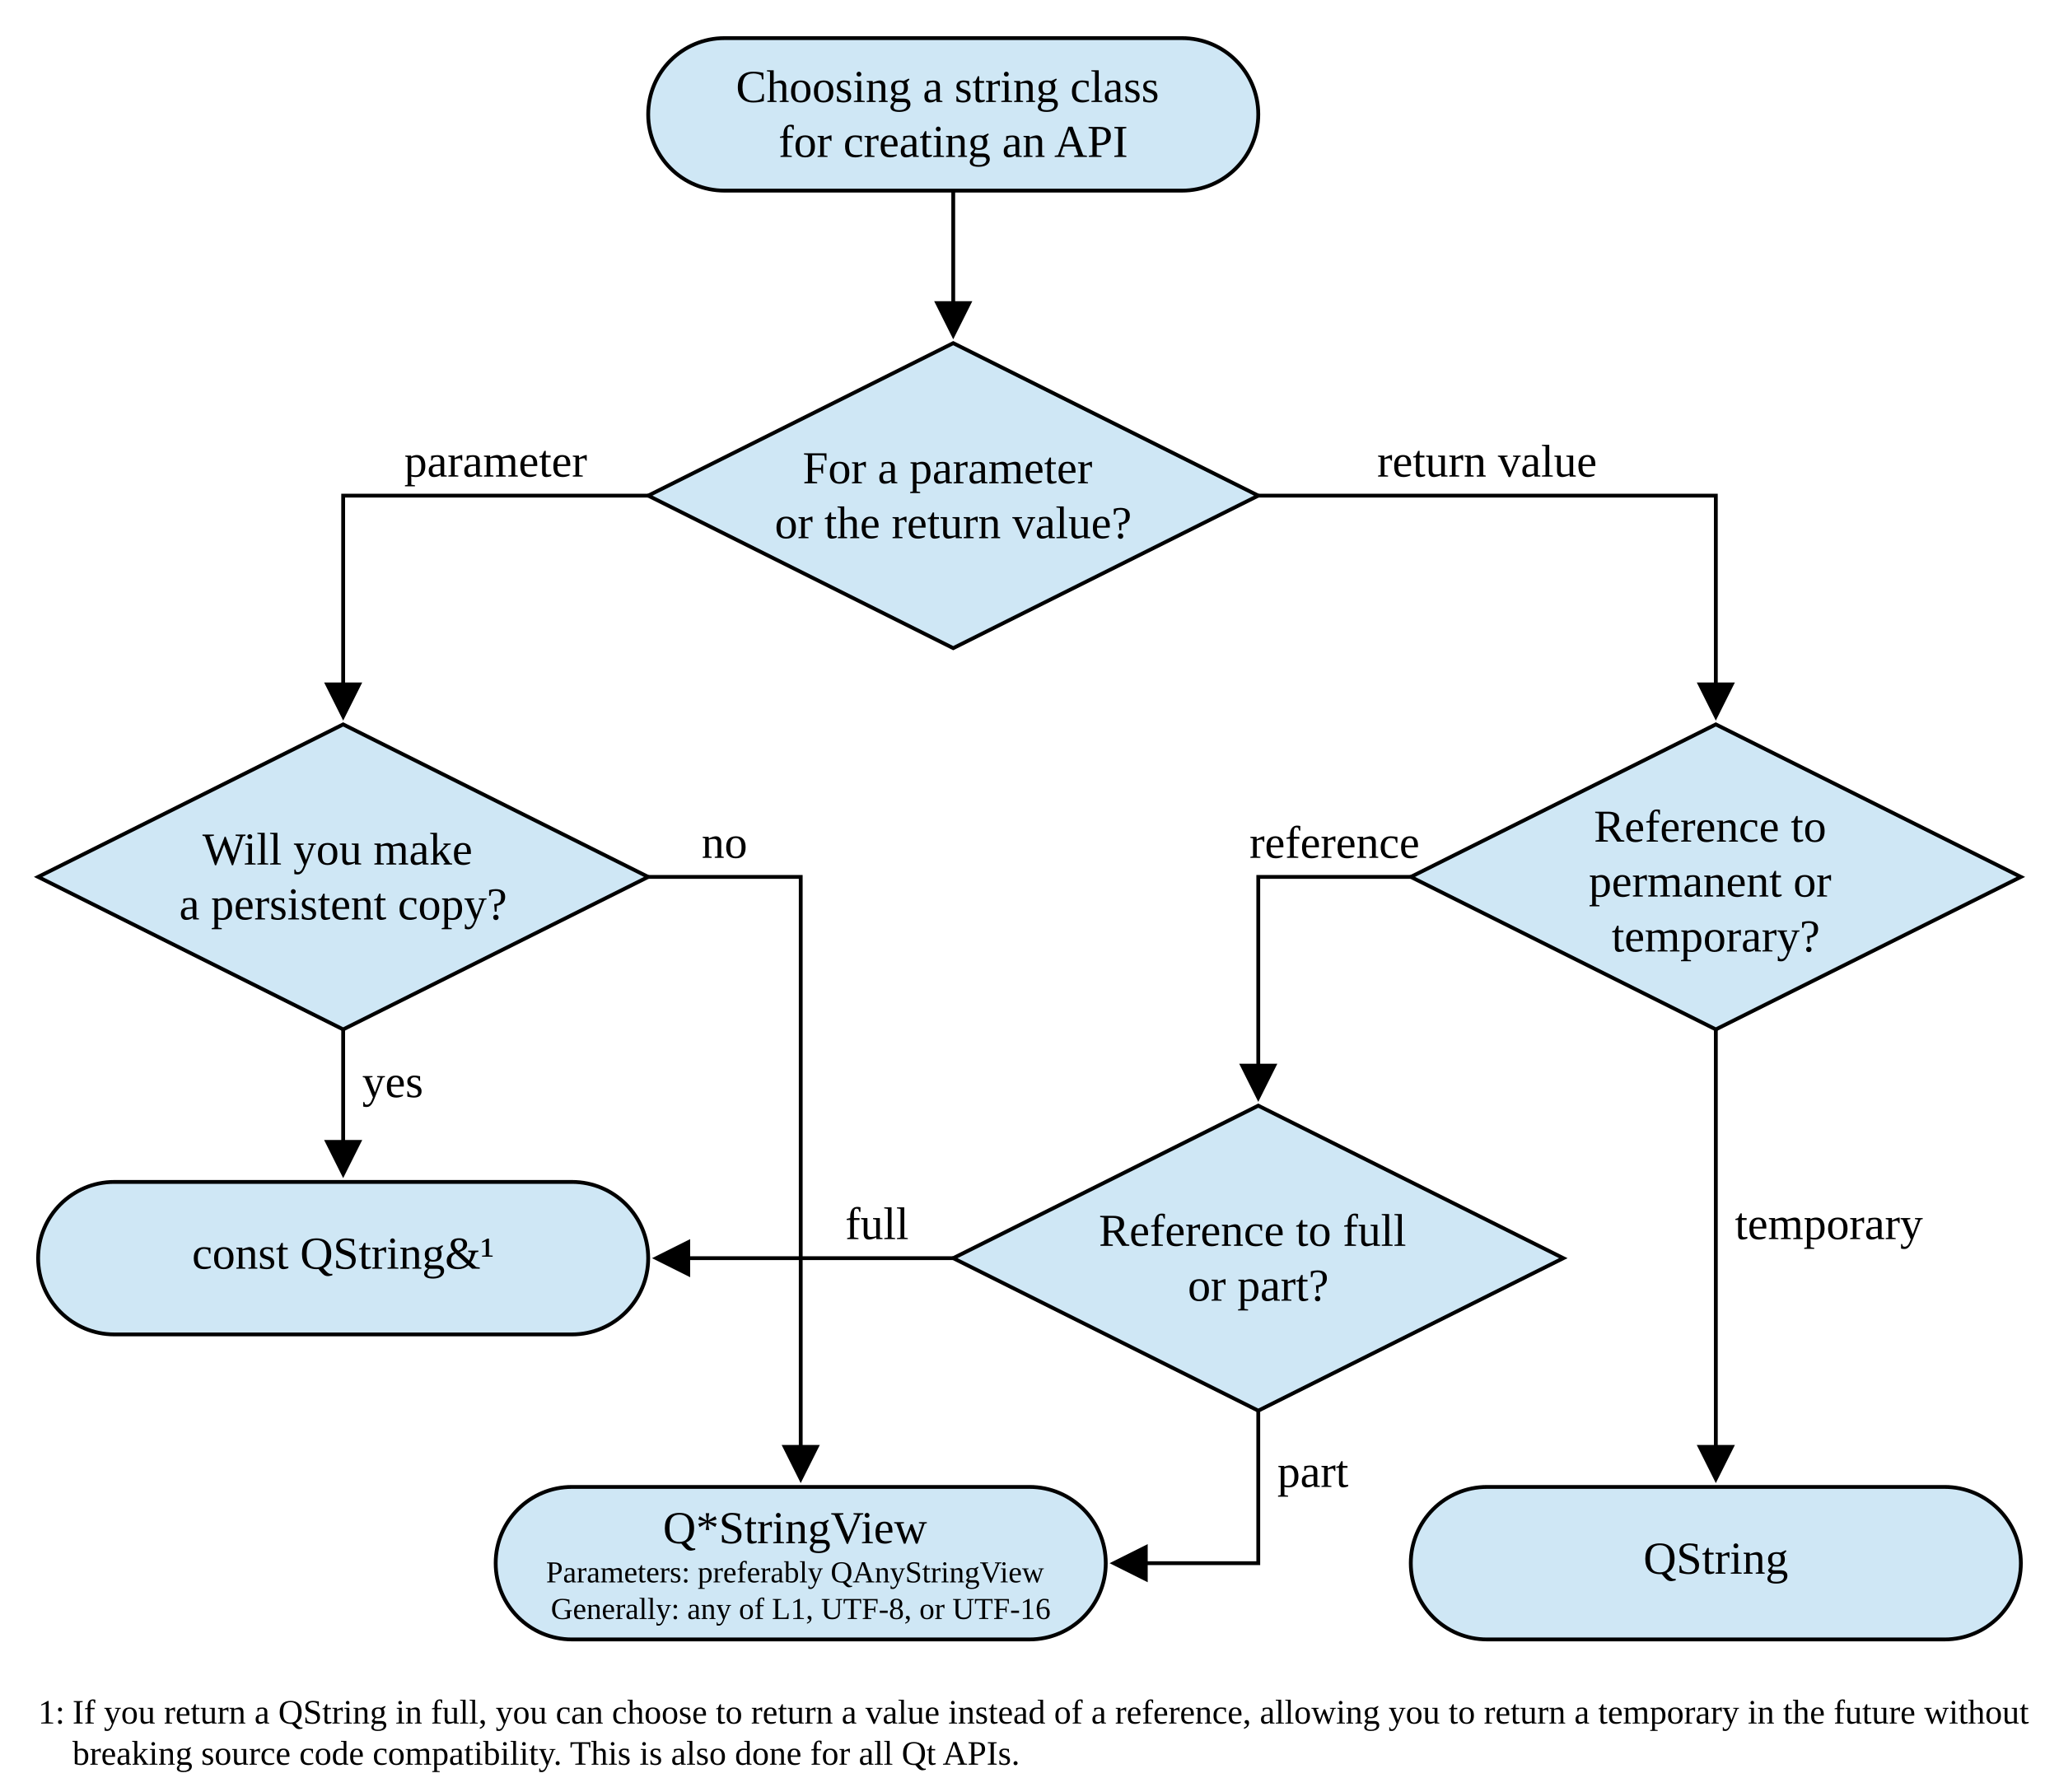
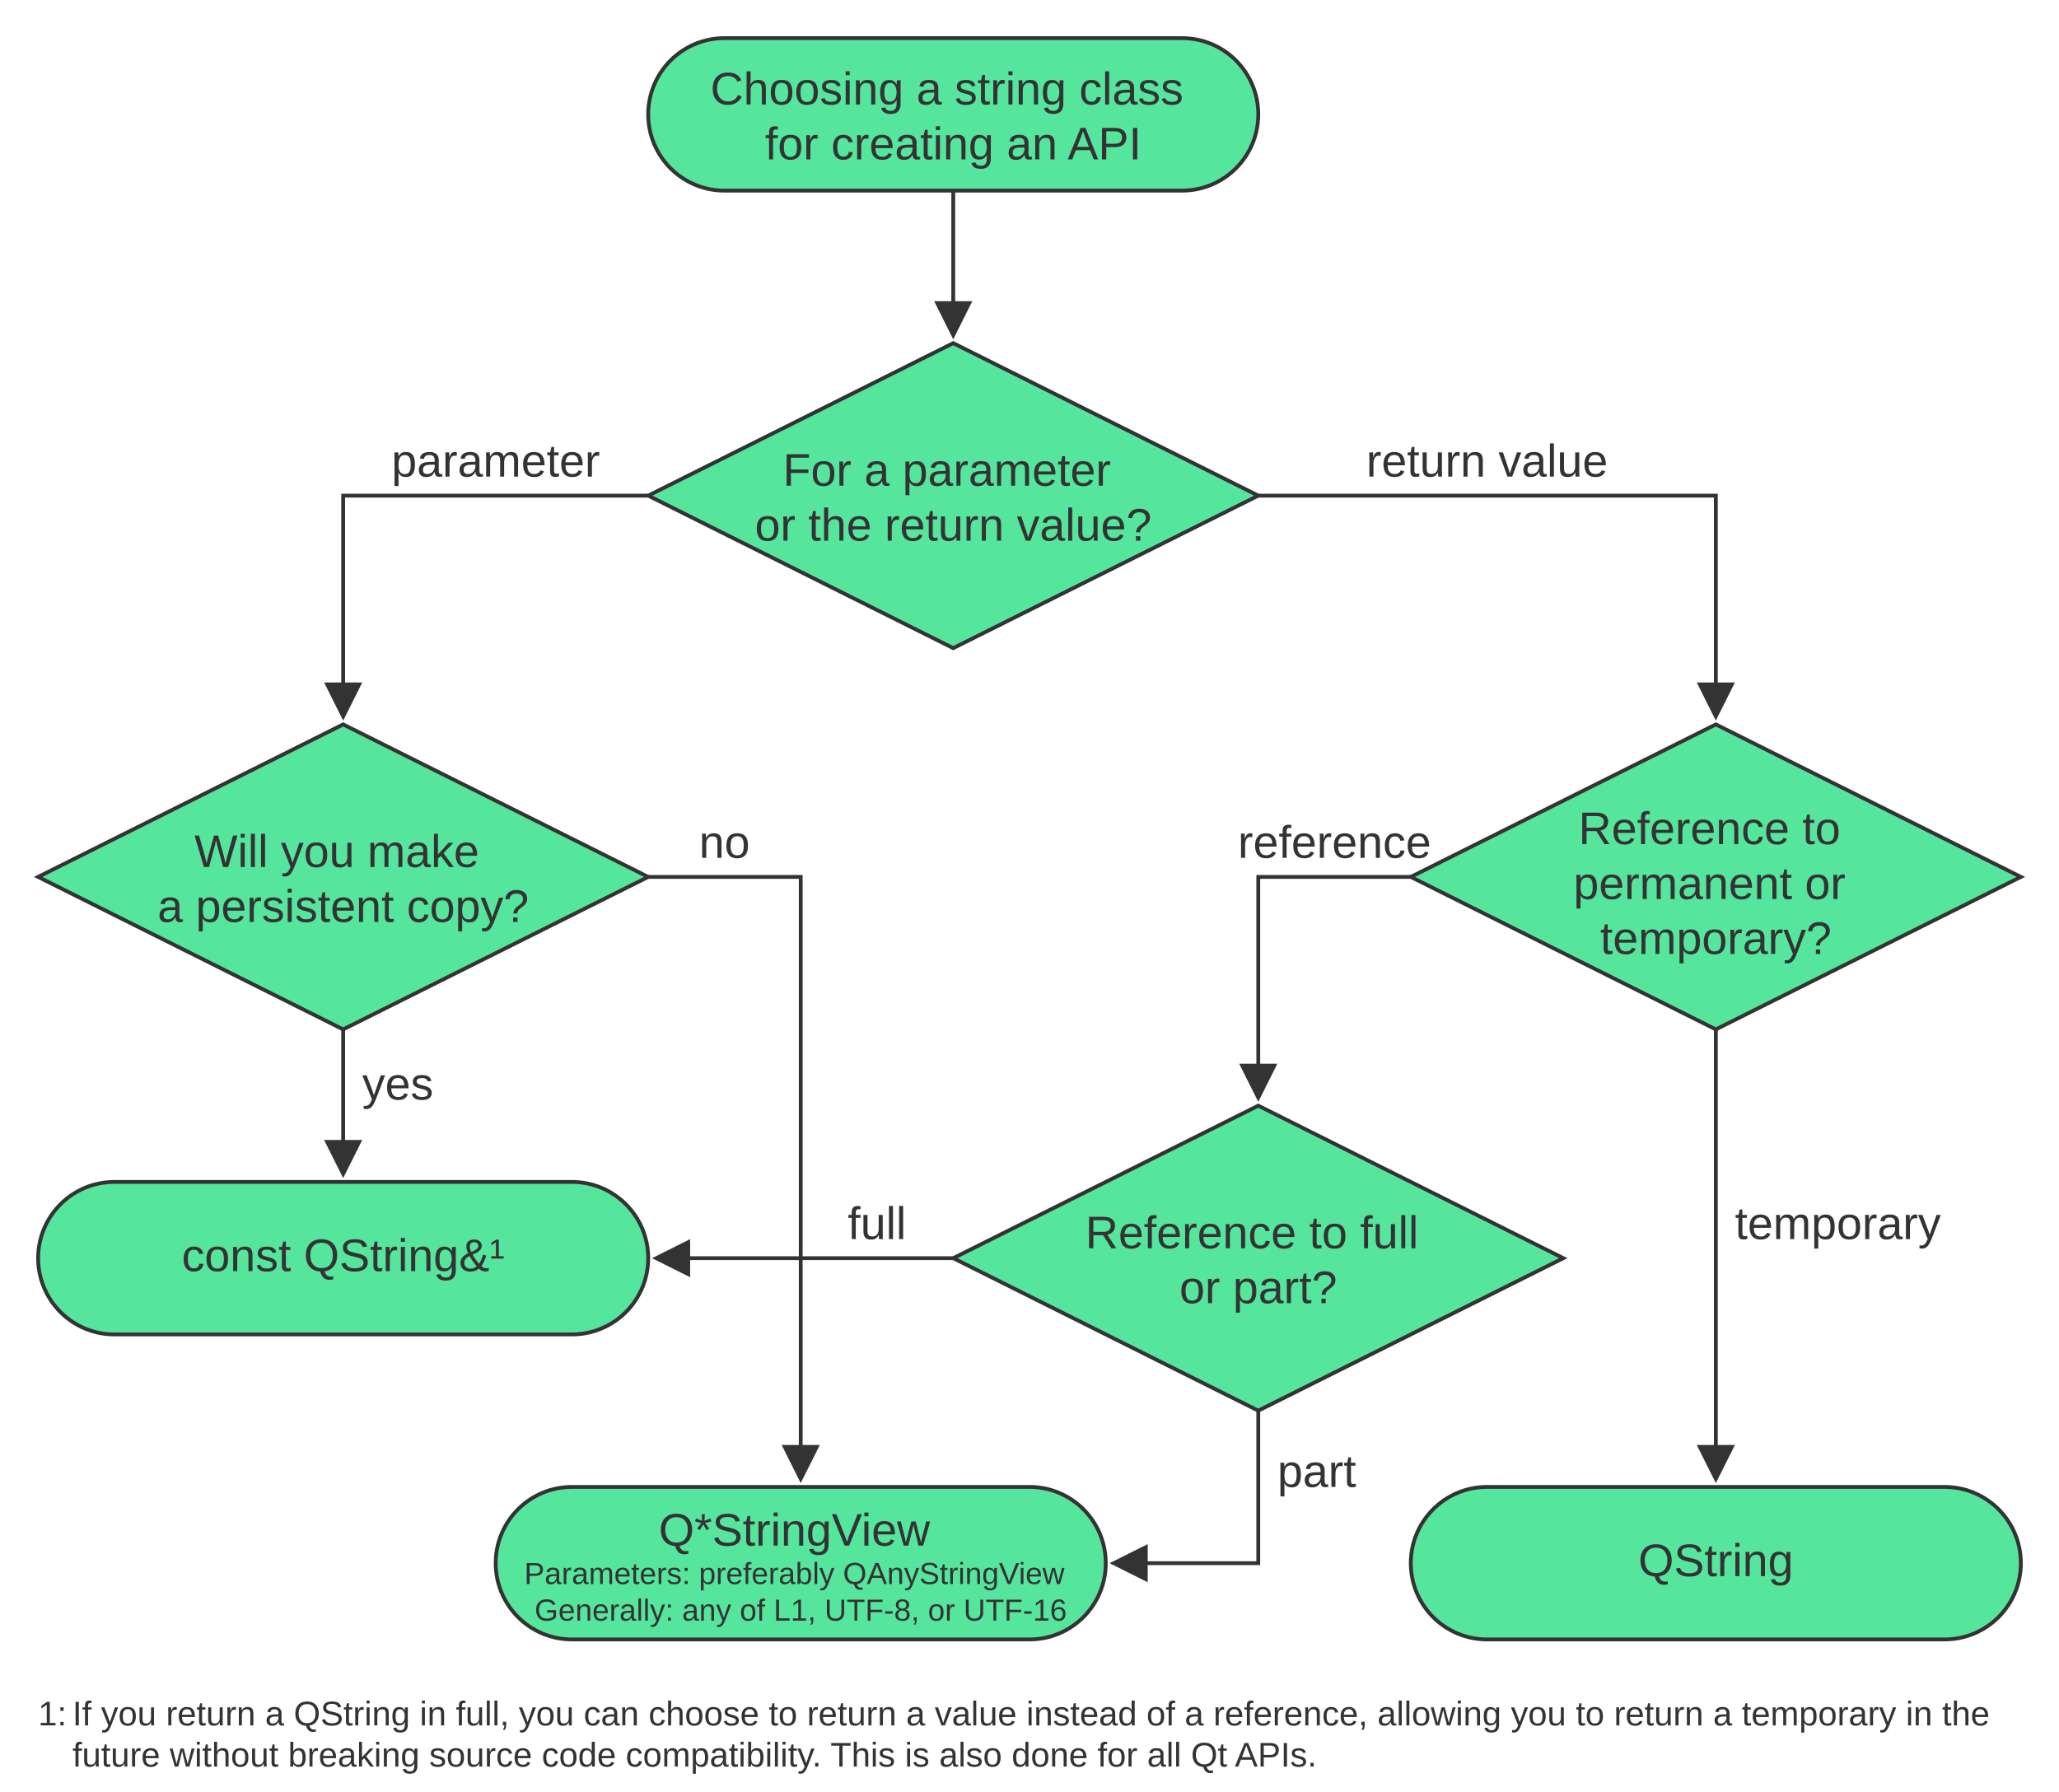
<svg xmlns="http://www.w3.org/2000/svg" viewBox="-410 -30 540 470" version="1.1">
+   <style>
+     svg path.node { fill: inherit; stroke: inherit; }
+     [data-theme="dark"] svg .node-style { fill: #1A8550; stroke: #F2F2F2; }
+     [data-theme="dark"] svg #footnotes { fill: #F2F2F2; }
+     [data-theme="dark"] svg #arrow-tip { fill: #F2F2F2; }
+     [data-theme="dark"] svg .arrow-style { stroke: #F2F2F2; }
+     [data-theme="dark"] svg .text-style { font: 12px arial; fill: #F2F2F2; }
+     [data-theme="dark"] svg .text-style-arrows { font: 12px arial; fill: #F2F2F2; }
+ 
+     [data-theme="light"] svg .node-style { fill: #56E59D; stroke: #333333; }
+     [data-theme="light"] svg #footnotes { fill: #333333; }
+     [data-theme="light"] svg #arrow-tip { fill: #333333; }
+     [data-theme="light"] svg .arrow-style { stroke: #333333; }
+     [data-theme="light"] svg .text-style { font: 11px arial; fill: #333333; }
+     [data-theme="light"] svg .text-style-arrows { font: 11px arial; fill: #333333; }
+   </style>
  <defs>
-     <path id="raute" fill="#cfe7f5" stroke="black" stroke-width="1px" d="m 0 -40 L 80 0 L 0 40 L -80 0 z" />
-     <path id="lozenge" fill="#cfe7f5" stroke="black" stroke-width="1px" d="M -60,-20          h 120          a 20,20 0 0 1 20,20          v 0          a 20,20 0 0 1 -20,20          h -120          a 20,20 0 0 1 -20,-20          v 0          a 20,20 0 0 1 20,-20          Z" />
-     <path id="lozenge_small" fill="#cfe7f5" stroke="black" stroke-width="1px" d="M -40,-20          h 80          a 20,20 0 0 1 20,20          v 0          a 20,20 0 0 1 -20,20          h -80          a 20,20 0 0 1 -20,-20          v 0          a 20,20 0 0 1 20,-20          Z" />
+     <path id="raute" class="node" stroke-width="1px" d="m 0 -40 L 80 0 L 0 40 L -80 0 z" />
+     <path id="lozenge" class="node" stroke-width="1px" d="M -60,-20          h 120          a 20,20 0 0 1 20,20          v 0          a 20,20 0 0 1 -20,20          h -120          a 20,20 0 0 1 -20,-20          v 0          a 20,20 0 0 1 20,-20          Z" />
+     <path id="lozenge_small" class="node" stroke-width="1px" d="M -40,-20          h 80          a 20,20 0 0 1 20,20          v 0          a 20,20 0 0 1 -20,20          h -80          a 20,20 0 0 1 -20,-20          v 0          a 20,20 0 0 1 20,-20          Z" />
    <marker id="triangle" viewBox="0 0 10 10" refX="1" refY="5" markerUnits="strokeWidth" markerWidth="10" markerHeight="10" orient="auto">
-       <path d="M 0 0 L 10 5 L 0 10 z" fill="black" />
+       <path id="arrow-tip" d="M 0 0 L 10 5 L 0 10 z" fill="#333333" />
    </marker>
  </defs>
  <g id="start" transform="translate(-160, 0)">
-     <use href="#lozenge" />
-     <text font-size="12" fill="black" text-anchor="middle" dominant-baseline="middle" transform="translate(0, -6)">
+     <use class="node-style" href="#lozenge" fill="#56E59D" stroke="#333333" />
+     <text font-size="12" font-family="Arial" fill="#333333" text-anchor="middle" dominant-baseline="middle" transform="translate(0, -6)" class="text-style">
      <tspan x="0" dy="0em">Choosing a string class</tspan>
      <tspan x="0" dy="1.2em">for creating an API</tspan>
    </text>
  </g>
  <g id="param_or_return" transform="translate(-160, 100)">
-     <use href="#raute" />
-     <text font-size="12" fill="black" text-anchor="middle" dominant-baseline="middle" transform="translate(0, -6)">
+     <use class="node-style" href="#raute" fill="#56E59D" stroke="#333333" />
+     <text font-size="12" font-family="Arial" fill="#333333" text-anchor="middle" dominant-baseline="middle" transform="translate(0, -6)" class="text-style">
      <tspan x="0" dy="0em">For a parameter</tspan>
      <tspan x="0" dy="1.2em">or the return value?</tspan>
    </text>
  </g>
  <g id="make_copy" transform="translate(-320, 200)">
-     <use href="#raute" />
-     <text font-size="12" fill="black" text-anchor="middle" dominant-baseline="middle" transform="translate(0, -6)">
+     <use class="node-style" href="#raute" fill="#56E59D" stroke="#333333" />
+     <text font-size="12" font-family="Arial" fill="#333333" text-anchor="middle" dominant-baseline="middle" transform="translate(0, -6)" class="text-style">
      <tspan x="0" dy="0em">Will you make</tspan>
      <tspan x="0" dy="1.2em">a persistent copy?</tspan>
    </text>
  </g>
  <g id="ref_or_perm" transform="translate(40, 200)">
-     <use href="#raute" />
-     <text font-size="12" fill="black" text-anchor="middle" dominant-baseline="middle" transform="translate(0, -12)">
+     <use class="node-style" href="#raute" fill="#56E59D" stroke="#333333" />
+     <text font-size="12" font-family="Arial" fill="#333333" text-anchor="middle" dominant-baseline="middle" transform="translate(0, -12)" class="text-style">
      <tspan x="0" dy="0em">Reference to</tspan>
      <tspan x="0" dy="1.2em">permanent or</tspan>
      <tspan x="0" dy="1.2em">temporary?</tspan>
    </text>
  </g>
  <g id="make_copy" transform="translate(-80, 300)">
-     <use href="#raute" />
-     <text font-size="12" fill="black" text-anchor="middle" dominant-baseline="middle" transform="translate(0, -6)">
+     <use class="node-style" href="#raute" fill="#56E59D" stroke="#333333" />
+     <text font-size="12" font-family="Arial" fill="#333333" text-anchor="middle" dominant-baseline="middle" transform="translate(0, -6)" class="text-style">
      <tspan x="0" dy="0em">Reference to full</tspan>
      <tspan x="0" dy="1.2em">or part?</tspan>
    </text>
  </g>
  <g id="const_ref" transform="translate(-320, 300)">
-     <use href="#lozenge" />
-     <text font-size="12" fill="black" text-anchor="middle" dominant-baseline="middle">
+     <use class="node-style" href="#lozenge" fill="#56E59D" stroke="#333333" />
+     <text font-size="12" font-family="Arial" fill="#333333" text-anchor="middle" dominant-baseline="middle" class="text-style">
      <tspan x="0" dy="0em">const QString&amp;¹</tspan>
    </text>
  </g>
  <g id="anystringview" transform="translate(-200, 380)">
-     <use href="#lozenge" />
-     <text font-size="12" fill="black" text-anchor="middle" dominant-baseline="middle" transform="translate(0, -8)">
+     <use class="node-style" href="#lozenge" fill="#56E59D" stroke="#333333" />
+     <text font-size="12" font-family="Arial" fill="#333333" text-anchor="middle" dominant-baseline="middle" transform="translate(0, -8)" class="text-style">
      <tspan x="0" dy="0em">Q*StringView</tspan>
      <tspan font-size="8" x="0" dy="1.4em">Parameters: preferably QAnyStringView</tspan>
      <tspan font-size="8" x="0" dy="1.2em">Generally: any of L1, UTF-8, or UTF-16</tspan>
    </text>
  </g>
  <g id="anystringview" transform="translate(40, 380)">
-     <use href="#lozenge" />
-     <text font-size="12" fill="black" text-anchor="middle" dominant-baseline="middle">
+     <use class="node-style" href="#lozenge" fill="#56E59D" stroke="#333333" />
+     <text font-size="12" font-family="Arial" fill="#333333" text-anchor="middle" dominant-baseline="middle" class="text-style">
      <tspan x="0" dy="0em">QString</tspan>
    </text>
  </g>
  <g transform="translate(-160, 20)">
-     <path fill="none" stroke="black" marker-end="url(#triangle)" d="M 0 0 l 0 30" />
+     <path fill="none" stroke="#333333" marker-end="url(#triangle)" class="arrow-style" d="M 0 0 l 0 30" />
  </g>
  <g transform="translate(-240, 100)">
-     <path fill="none" stroke="black" marker-end="url(#triangle)" d="M 0 0 l -80 0 l 0 50" />
-     <text x="-40" y="-5" font-size="12" fill="black" text-anchor="middle" dominant-baseline="auto">
+     <path fill="none" stroke="#333333" marker-end="url(#triangle)" class="arrow-style" d="M 0 0 l -80 0 l 0 50" />
+     <text x="-40" y="-5" font-size="12" font-family="Arial" fill="#333333" text-anchor="middle" dominant-baseline="auto" class="text-style-arrows">
      parameter
    </text>
  </g>
  <g transform="translate(-80, 100)">
-     <path fill="none" stroke="black" marker-end="url(#triangle)" d="M 0 0 l 120 0 l 0 50" />
-     <text x="60" y="-5" font-size="12" fill="black" text-anchor="middle" dominant-baseline="auto">
+     <path fill="none" stroke="#333333" marker-end="url(#triangle)" class="arrow-style" d="M 0 0 l 120 0 l 0 50" />
+     <text x="60" y="-5" font-size="12" font-family="Arial" fill="#333333" text-anchor="middle" dominant-baseline="auto" class="text-style-arrows">
      return value
    </text>
  </g>
  <g transform="translate(-320, 240)">
-     <path fill="none" stroke="black" marker-end="url(#triangle)" d="M 0 0 l 0 30" />
-     <text x="5" y="15" font-size="12" fill="black" text-anchor="left" dominant-baseline="middle">
+     <path fill="none" stroke="#333333" marker-end="url(#triangle)" class="arrow-style" d="M 0 0 l 0 30" />
+     <text x="5" y="15" font-size="12" font-family="Arial" fill="#333333" text-anchor="left" dominant-baseline="middle" class="text-style-arrows">
      yes
    </text>
  </g>
  <g transform="translate(-240, 200)">
-     <path fill="none" stroke="black" marker-end="url(#triangle)" d="M 0 0 l 40 0 l 0 150" />
-     <text x="20" y="-5" font-size="12" fill="black" text-anchor="middle" dominant-baseline="auto">
+     <path fill="none" stroke="#333333" marker-end="url(#triangle)" class="arrow-style" d="M 0 0 l 40 0 l 0 150" />
+     <text x="20" y="-5" font-size="12" font-family="Arial" fill="#333333" text-anchor="middle" dominant-baseline="auto" class="text-style-arrows">
      no
    </text>
  </g>
  <g transform="translate(-40, 200)">
-     <path fill="none" stroke="black" marker-end="url(#triangle)" d="M 0 0 l -40 0 l 0 50" />
-     <text x="-20" y="-5" font-size="12" fill="black" text-anchor="middle" dominant-baseline="auto">
+     <path fill="none" stroke="#333333" marker-end="url(#triangle)" class="arrow-style" d="M 0 0 l -40 0 l 0 50" />
+     <text x="-20" y="-5" font-size="12" font-family="Arial" fill="#333333" text-anchor="middle" dominant-baseline="auto" class="text-style-arrows">
      reference
    </text>
  </g>
  <g transform="translate(-160, 300)">
-     <path fill="none" stroke="black" marker-end="url(#triangle)" d="M 0 0 l -70 0" />
-     <text x="-20" y="-5" font-size="12" fill="black" text-anchor="middle" dominant-baseline="auto">
+     <path fill="none" stroke="#333333" marker-end="url(#triangle)" class="arrow-style" d="M 0 0 l -70 0" />
+     <text x="-20" y="-5" font-size="12" font-family="Arial" fill="#333333" text-anchor="middle" dominant-baseline="auto" class="text-style-arrows">
      full
    </text>
  </g>
  <g transform="translate(-80, 340)">
-     <path fill="none" stroke="black" marker-end="url(#triangle)" d="M 0 0 l 0 40 l -30 0" />
-     <text x="5" y="20" font-size="12" fill="black" text-anchor="left" dominant-baseline="auto">
+     <path fill="none" stroke="#333333" marker-end="url(#triangle)" class="arrow-style" d="M 0 0 l 0 40 l -30 0" />
+     <text x="5" y="20" font-size="12" font-family="Arial" fill="#333333" text-anchor="left" dominant-baseline="auto" class="text-style-arrows">
      part
    </text>
  </g>
  <g transform="translate(40, 240)">
-     <path fill="none" stroke="black" marker-end="url(#triangle)" d="M 0 0 l 0 110" />
-     <text x="5" y="55" font-size="12" fill="black" text-anchor="left" dominant-baseline="auto">
+     <path fill="none" stroke="#333333" marker-end="url(#triangle)" class="arrow-style" d="M 0 0 l 0 110" />
+     <text x="5" y="55" font-size="12" font-family="Arial" fill="#333333" text-anchor="left" dominant-baseline="auto" class="text-style-arrows">
      temporary
    </text>
  </g>
  <g transform="translate(-400, 415)">
-     <text x="5" y="5" font-size="9" fill="black" text-anchor="left" dominant-baseline="middle">
+     <text id="footnotes" x="5" y="5" font-size="9" font-family="Arial" fill="#333333" text-anchor="left" dominant-baseline="middle">
      <tspan x="0" dy="0em">1:</tspan>
      <tspan x="1em" dy="0em">If you return a QString in full, you can choose
        to return a value instead of a reference, allowing you to return a
-         temporary in the future without</tspan>
-       <tspan x="1em" dy="1.2em">breaking source code compatibility. This is
+         temporary in the</tspan>
+       <tspan x="1em" dy="1.2em">future without breaking source code compatibility. This is
        also done for all Qt APIs.</tspan>
    </text>
  </g>
</svg>
